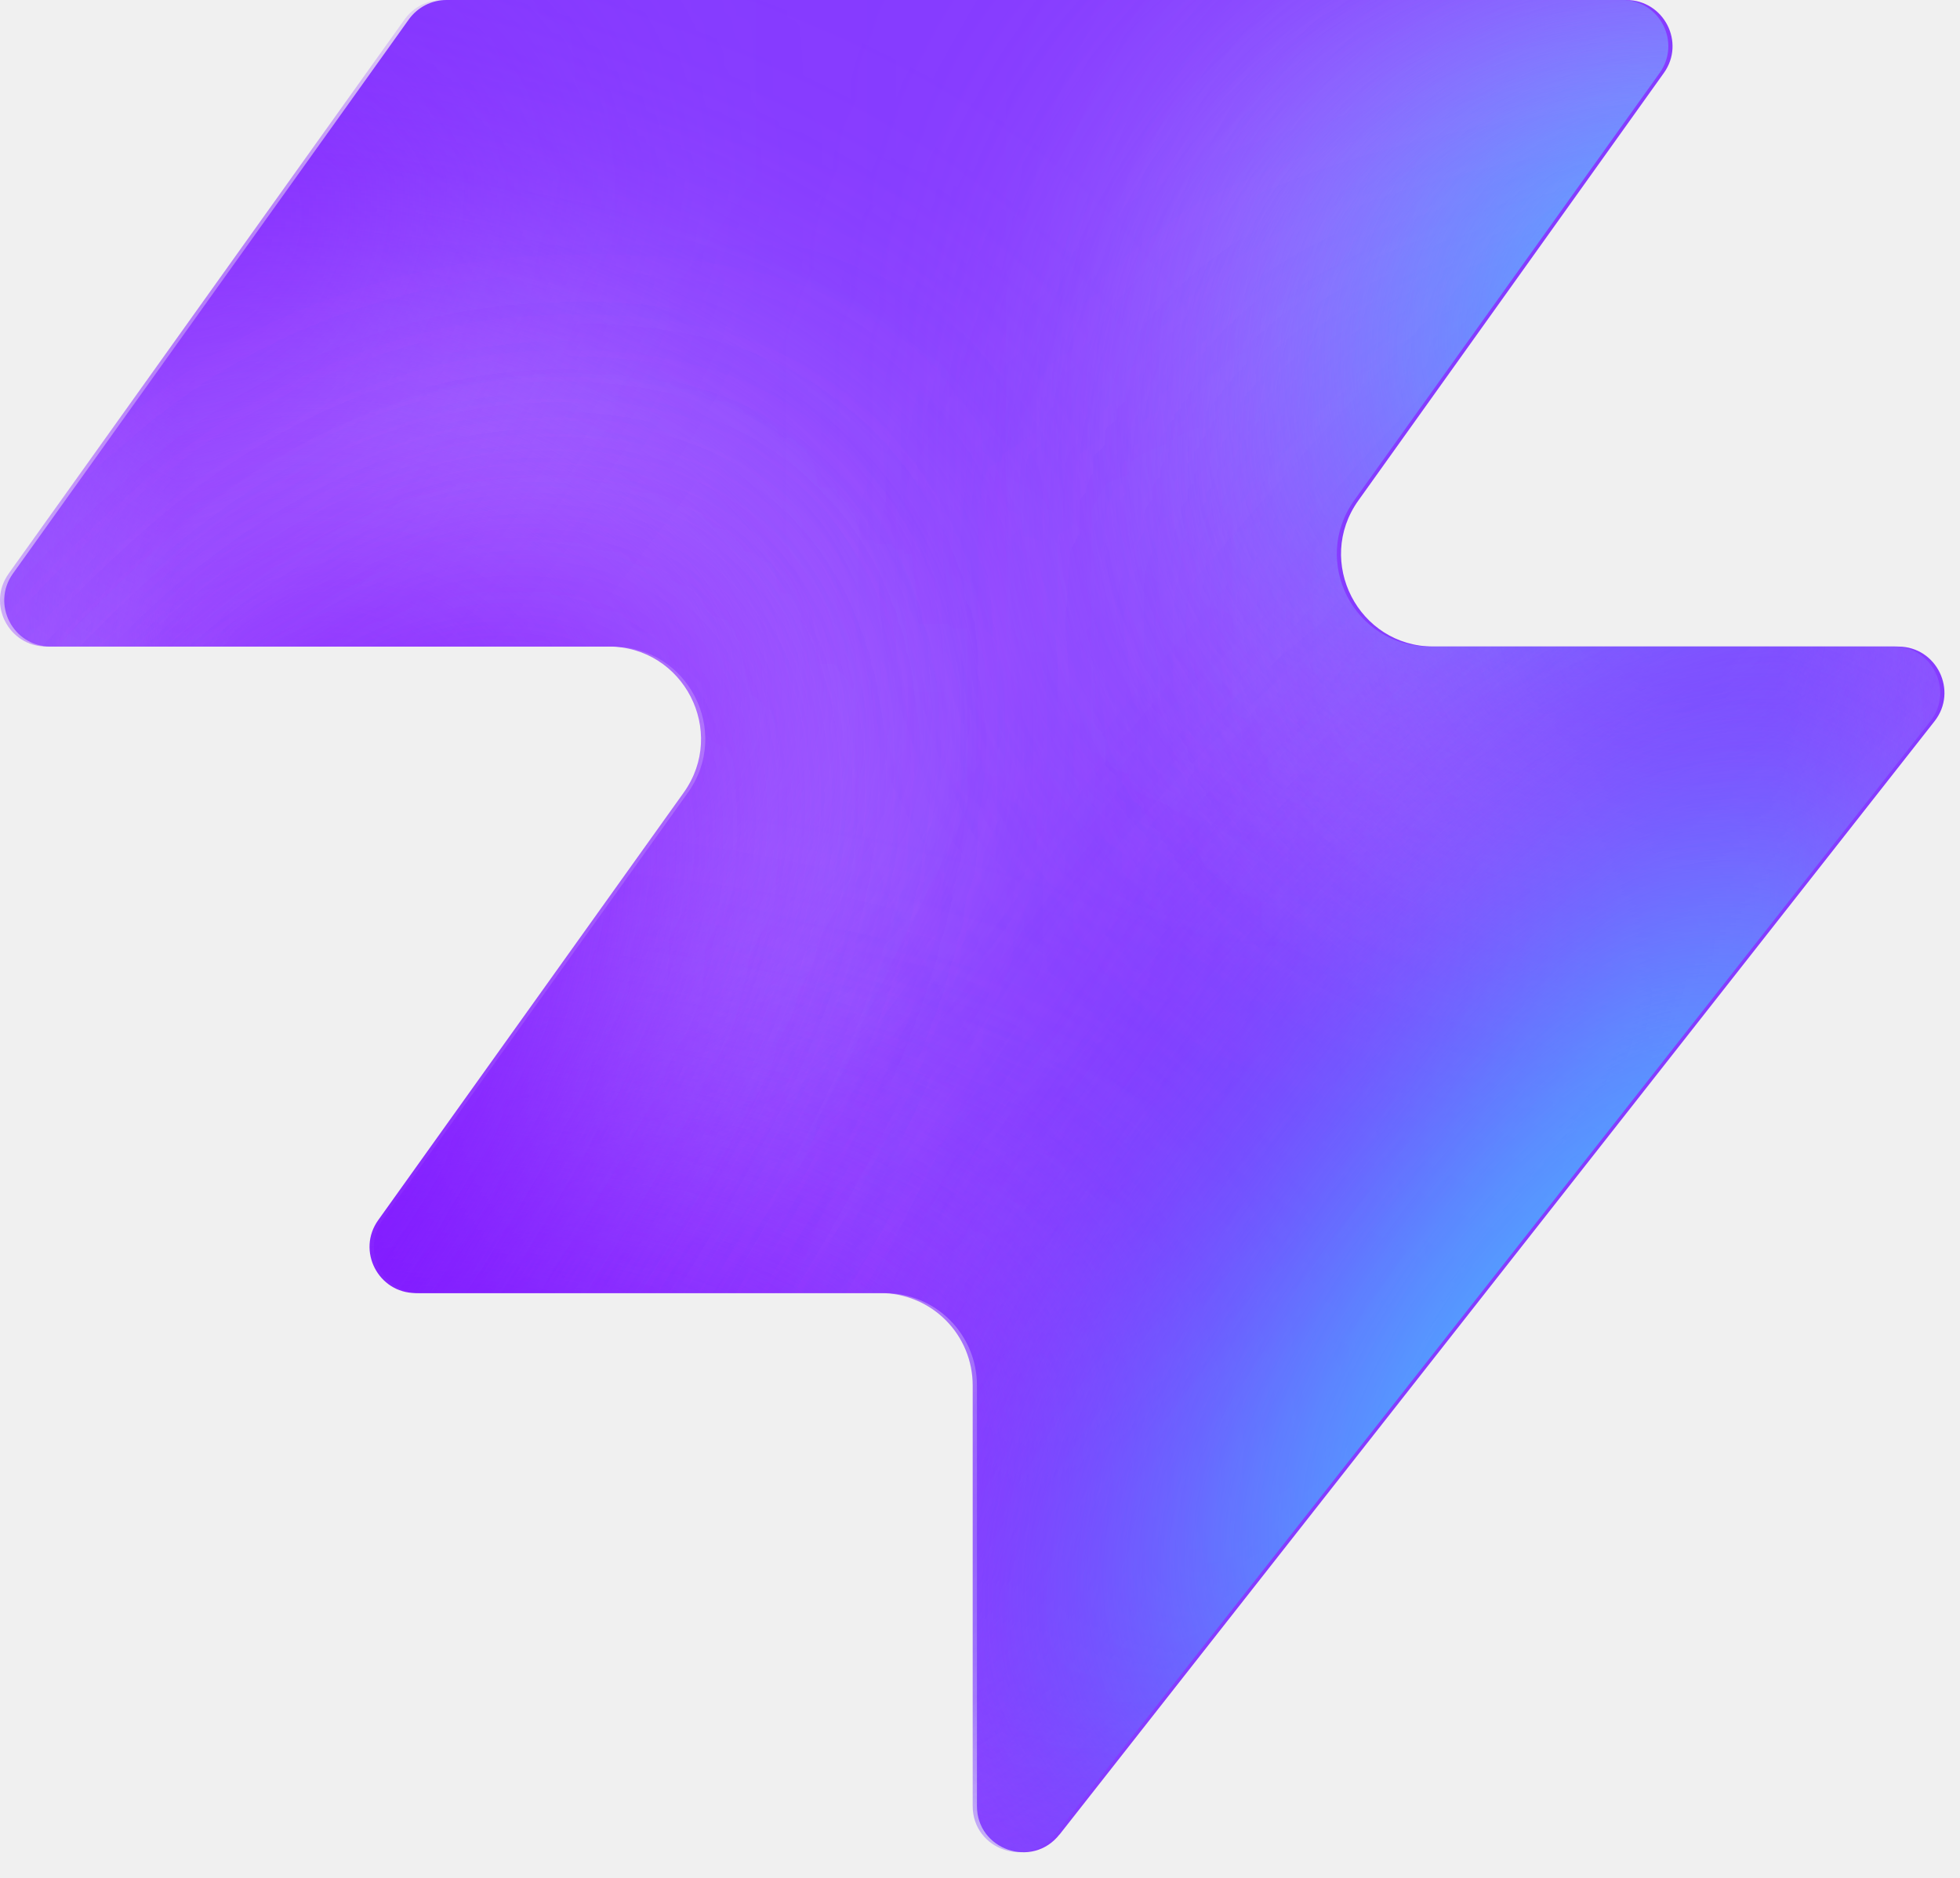
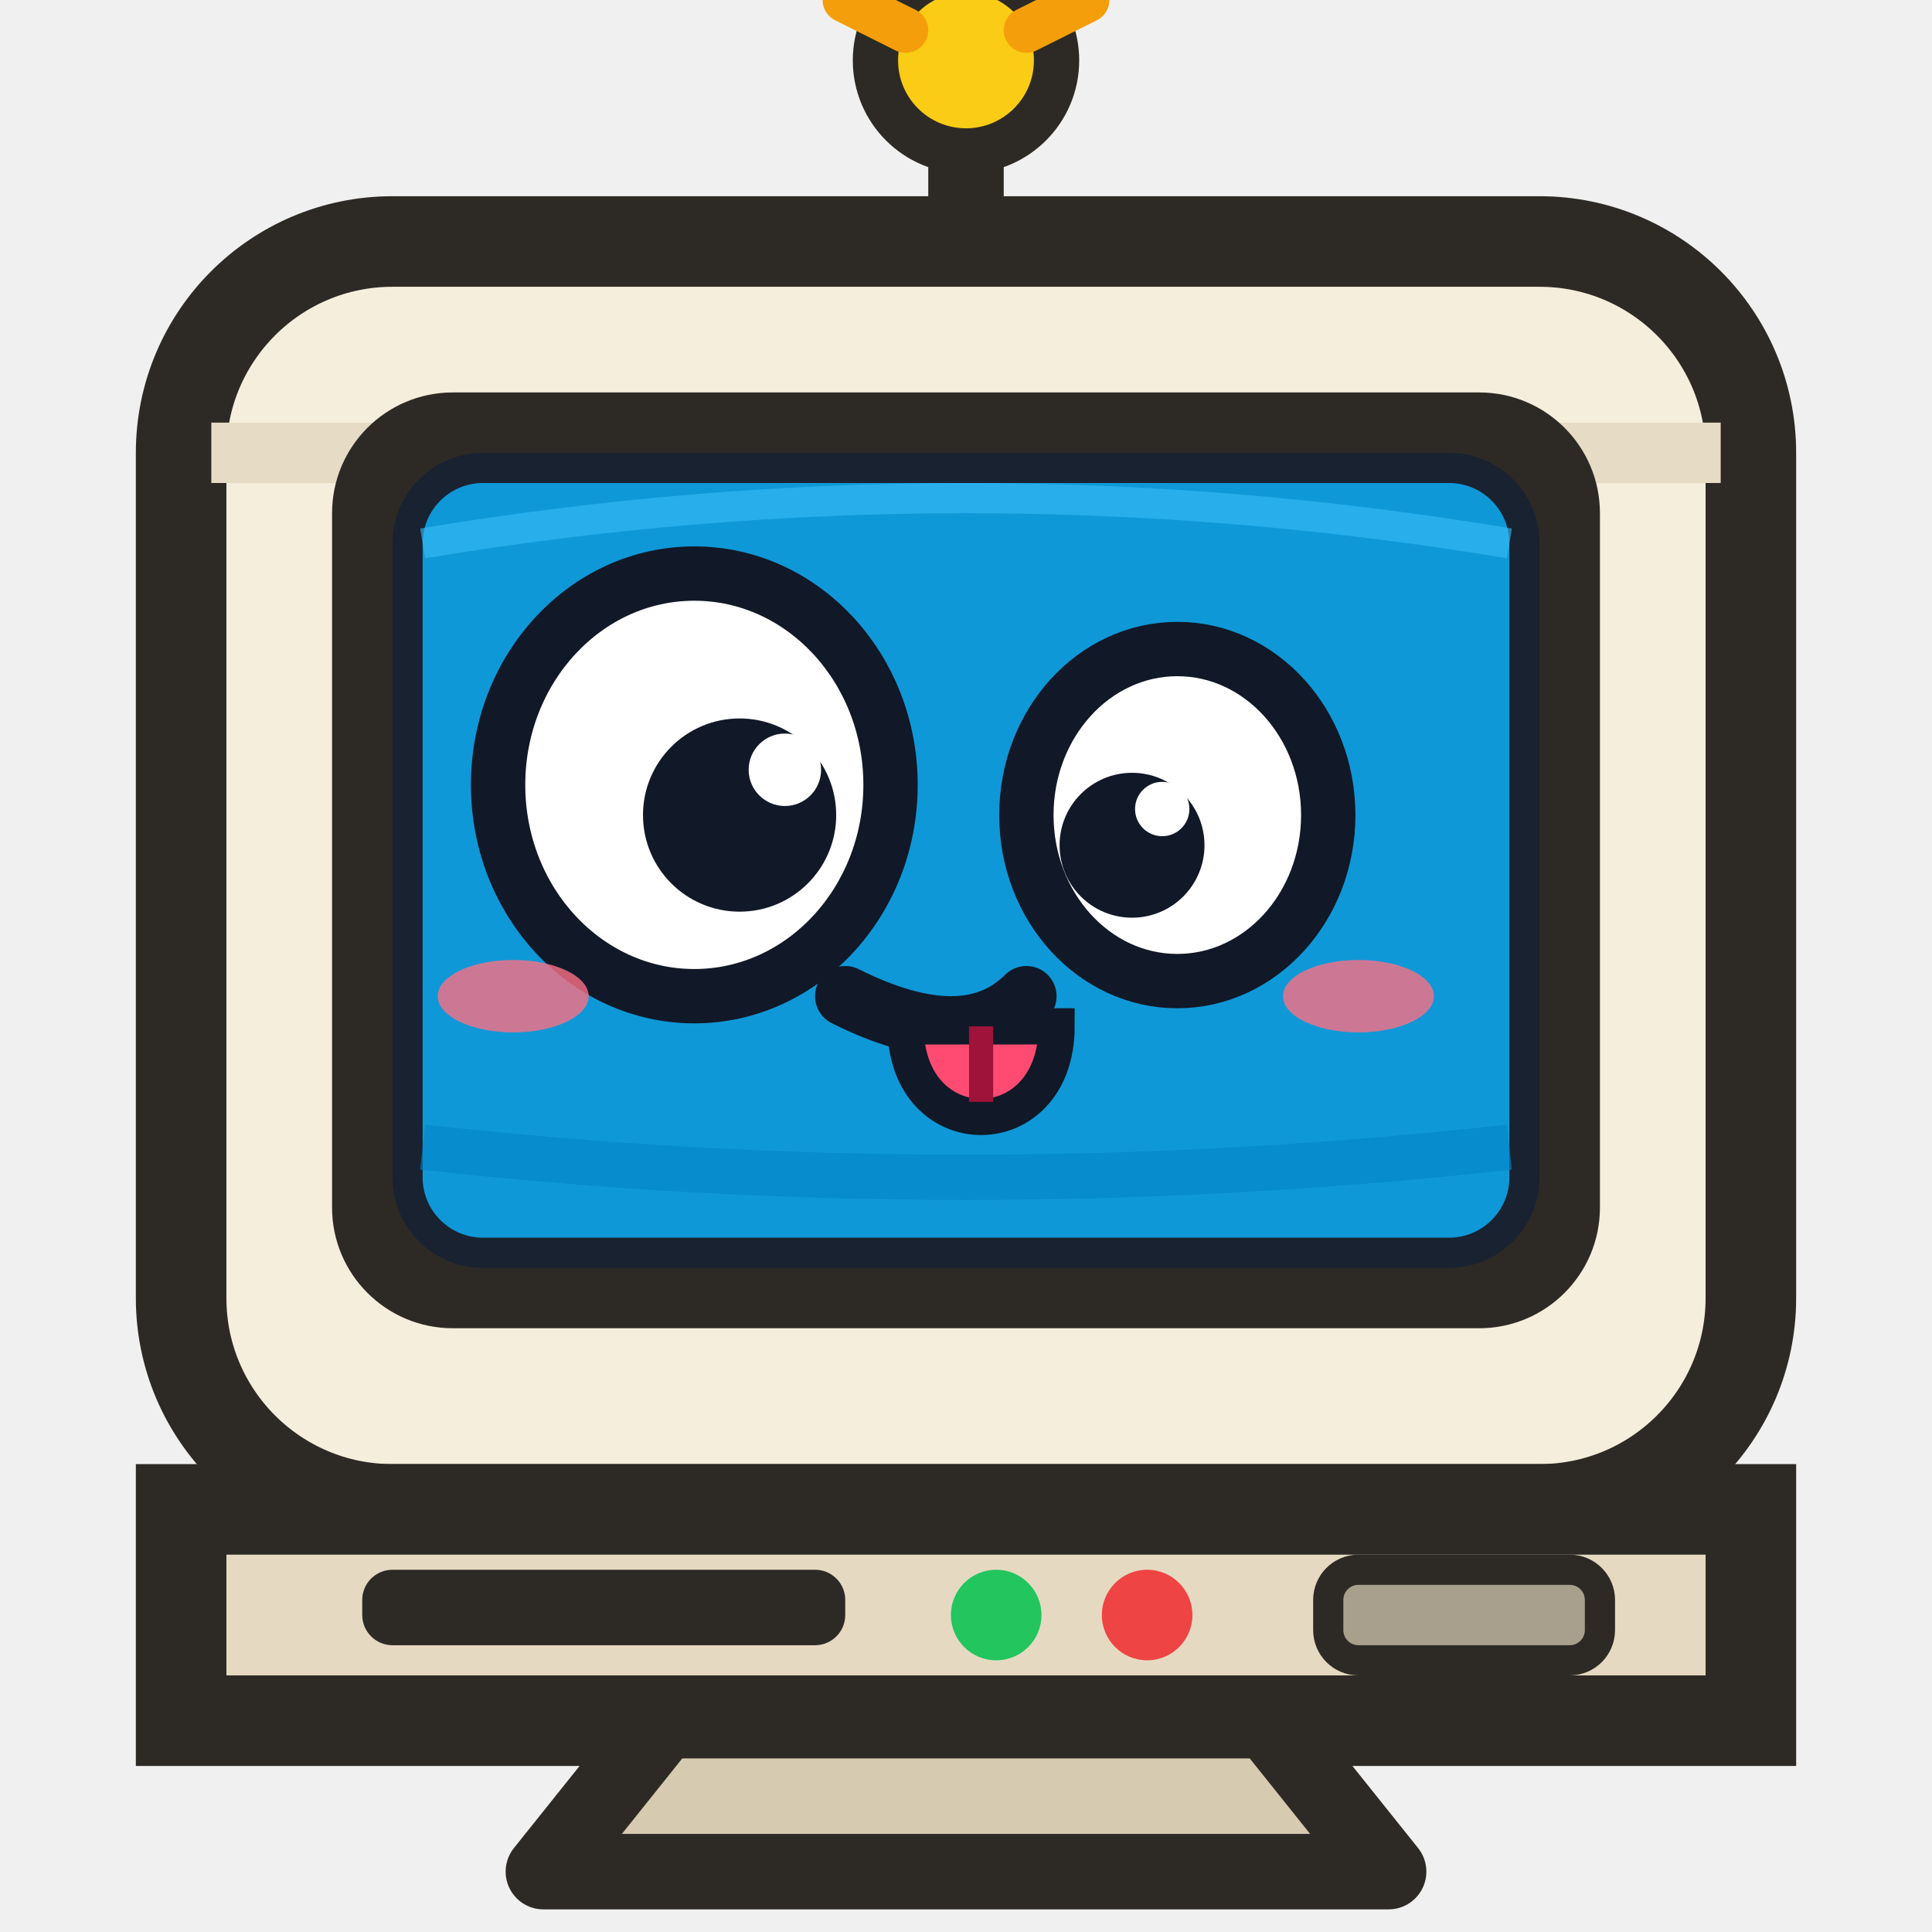
- <svg xmlns="http://www.w3.org/2000/svg" width="48" height="46" fill="none" viewBox="0 0 48 46">
-   <path fill="#863bff" d="M25.946 44.938c-.664.845-2.021.375-2.021-.698V33.937a2.26 2.26 0 0 0-2.262-2.262H10.287c-.92 0-1.456-1.04-.92-1.788l7.48-10.471c1.07-1.497 0-3.578-1.842-3.578H1.237c-.92 0-1.456-1.04-.92-1.788L10.013.474c.214-.297.556-.474.92-.474h28.894c.92 0 1.456 1.04.92 1.788l-7.48 10.471c-1.07 1.498 0 3.579 1.842 3.579h11.377c.943 0 1.473 1.088.89 1.83L25.947 44.94z" style="fill:#863bff;fill:color(display-p3 .525 .23 1);fill-opacity:1" />
-   <mask id="a" width="48" height="46" x="0" y="0" maskUnits="userSpaceOnUse" style="mask-type:alpha">
-     <path fill="#000" d="M25.842 44.938c-.664.844-2.021.375-2.021-.698V33.937a2.26 2.26 0 0 0-2.262-2.262H10.183c-.92 0-1.456-1.04-.92-1.788l7.48-10.471c1.07-1.498 0-3.579-1.842-3.579H1.133c-.92 0-1.456-1.04-.92-1.787L9.91.473c.214-.297.556-.474.92-.474h28.894c.92 0 1.456 1.04.92 1.788l-7.48 10.471c-1.07 1.498 0 3.578 1.842 3.578h11.377c.943 0 1.473 1.088.89 1.832L25.843 44.94z" style="fill:#000;fill-opacity:1" />
-   </mask>
-   <g mask="url(#a)">
-     <g filter="url(#b)">
-       <ellipse cx="5.508" cy="14.704" fill="#ede6ff" rx="5.508" ry="14.704" style="fill:#ede6ff;fill:color(display-p3 .927 .903 1);fill-opacity:1" transform="matrix(.00324 1 1 -.00324 -4.47 31.516)" />
-     </g>
-     <g filter="url(#c)">
-       <ellipse cx="10.399" cy="29.851" fill="#ede6ff" rx="10.399" ry="29.851" style="fill:#ede6ff;fill:color(display-p3 .927 .903 1);fill-opacity:1" transform="matrix(.00324 1 1 -.00324 -39.328 7.883)" />
-     </g>
-     <g filter="url(#d)">
-       <ellipse cx="5.508" cy="30.487" fill="#7e14ff" rx="5.508" ry="30.487" style="fill:#7e14ff;fill:color(display-p3 .492 .077 1);fill-opacity:1" transform="rotate(89.814 -25.913 -14.639)scale(1 -1)" />
-     </g>
-     <g filter="url(#e)">
-       <ellipse cx="5.508" cy="30.599" fill="#7e14ff" rx="5.508" ry="30.599" style="fill:#7e14ff;fill:color(display-p3 .492 .077 1);fill-opacity:1" transform="rotate(89.814 -32.644 -3.334)scale(1 -1)" />
-     </g>
-     <g filter="url(#f)">
-       <ellipse cx="5.508" cy="30.599" fill="#7e14ff" rx="5.508" ry="30.599" style="fill:#7e14ff;fill:color(display-p3 .492 .077 1);fill-opacity:1" transform="matrix(.00324 1 1 -.00324 -34.34 30.47)" />
-     </g>
-     <g filter="url(#g)">
-       <ellipse cx="14.072" cy="22.078" fill="#ede6ff" rx="14.072" ry="22.078" style="fill:#ede6ff;fill:color(display-p3 .927 .903 1);fill-opacity:1" transform="rotate(93.35 24.506 48.493)scale(-1 1)" />
-     </g>
-     <g filter="url(#h)">
-       <ellipse cx="3.47" cy="21.501" fill="#7e14ff" rx="3.47" ry="21.501" style="fill:#7e14ff;fill:color(display-p3 .492 .077 1);fill-opacity:1" transform="rotate(89.009 28.708 47.59)scale(-1 1)" />
-     </g>
-     <g filter="url(#i)">
-       <ellipse cx="3.47" cy="21.501" fill="#7e14ff" rx="3.47" ry="21.501" style="fill:#7e14ff;fill:color(display-p3 .492 .077 1);fill-opacity:1" transform="rotate(89.009 28.708 47.59)scale(-1 1)" />
-     </g>
-     <g filter="url(#j)">
-       <ellipse cx=".387" cy="8.972" fill="#7e14ff" rx="4.407" ry="29.108" style="fill:#7e14ff;fill:color(display-p3 .492 .077 1);fill-opacity:1" transform="rotate(39.51 .387 8.972)" />
-     </g>
-     <g filter="url(#k)">
-       <ellipse cx="47.523" cy="-6.092" fill="#7e14ff" rx="4.407" ry="29.108" style="fill:#7e14ff;fill:color(display-p3 .492 .077 1);fill-opacity:1" transform="rotate(37.892 47.523 -6.092)" />
-     </g>
-     <g filter="url(#l)">
-       <ellipse cx="41.412" cy="6.333" fill="#47bfff" rx="5.971" ry="9.665" style="fill:#47bfff;fill:color(display-p3 .28 .748 1);fill-opacity:1" transform="rotate(37.892 41.412 6.333)" />
-     </g>
-     <g filter="url(#m)">
-       <ellipse cx="-1.879" cy="38.332" fill="#7e14ff" rx="4.407" ry="29.108" style="fill:#7e14ff;fill:color(display-p3 .492 .077 1);fill-opacity:1" transform="rotate(37.892 -1.88 38.332)" />
-     </g>
-     <g filter="url(#n)">
-       <ellipse cx="-1.879" cy="38.332" fill="#7e14ff" rx="4.407" ry="29.108" style="fill:#7e14ff;fill:color(display-p3 .492 .077 1);fill-opacity:1" transform="rotate(37.892 -1.88 38.332)" />
-     </g>
-     <g filter="url(#o)">
-       <ellipse cx="35.651" cy="29.907" fill="#7e14ff" rx="4.407" ry="29.108" style="fill:#7e14ff;fill:color(display-p3 .492 .077 1);fill-opacity:1" transform="rotate(37.892 35.651 29.907)" />
-     </g>
-     <g filter="url(#p)">
-       <ellipse cx="38.418" cy="32.4" fill="#47bfff" rx="5.971" ry="15.297" style="fill:#47bfff;fill:color(display-p3 .28 .748 1);fill-opacity:1" transform="rotate(37.892 38.418 32.4)" />
-     </g>
-   </g>
-   <defs>
-     <filter id="b" width="60.045" height="41.654" x="-19.77" y="16.149" color-interpolation-filters="sRGB" filterUnits="userSpaceOnUse">
-       <feFlood flood-opacity="0" result="BackgroundImageFix" />
-       <feBlend in="SourceGraphic" in2="BackgroundImageFix" result="shape" />
-       <feGaussianBlur result="effect1_foregroundBlur_2002_17158" stdDeviation="7.659" />
-     </filter>
-     <filter id="c" width="90.34" height="51.437" x="-54.613" y="-7.533" color-interpolation-filters="sRGB" filterUnits="userSpaceOnUse">
-       <feFlood flood-opacity="0" result="BackgroundImageFix" />
-       <feBlend in="SourceGraphic" in2="BackgroundImageFix" result="shape" />
-       <feGaussianBlur result="effect1_foregroundBlur_2002_17158" stdDeviation="7.659" />
-     </filter>
-     <filter id="d" width="79.355" height="29.4" x="-49.64" y="2.03" color-interpolation-filters="sRGB" filterUnits="userSpaceOnUse">
-       <feFlood flood-opacity="0" result="BackgroundImageFix" />
-       <feBlend in="SourceGraphic" in2="BackgroundImageFix" result="shape" />
-       <feGaussianBlur result="effect1_foregroundBlur_2002_17158" stdDeviation="4.596" />
-     </filter>
-     <filter id="e" width="79.579" height="29.4" x="-45.045" y="20.029" color-interpolation-filters="sRGB" filterUnits="userSpaceOnUse">
-       <feFlood flood-opacity="0" result="BackgroundImageFix" />
-       <feBlend in="SourceGraphic" in2="BackgroundImageFix" result="shape" />
-       <feGaussianBlur result="effect1_foregroundBlur_2002_17158" stdDeviation="4.596" />
-     </filter>
-     <filter id="f" width="79.579" height="29.4" x="-43.513" y="21.178" color-interpolation-filters="sRGB" filterUnits="userSpaceOnUse">
-       <feFlood flood-opacity="0" result="BackgroundImageFix" />
-       <feBlend in="SourceGraphic" in2="BackgroundImageFix" result="shape" />
-       <feGaussianBlur result="effect1_foregroundBlur_2002_17158" stdDeviation="4.596" />
-     </filter>
-     <filter id="g" width="74.749" height="58.852" x="15.756" y="-17.901" color-interpolation-filters="sRGB" filterUnits="userSpaceOnUse">
-       <feFlood flood-opacity="0" result="BackgroundImageFix" />
-       <feBlend in="SourceGraphic" in2="BackgroundImageFix" result="shape" />
-       <feGaussianBlur result="effect1_foregroundBlur_2002_17158" stdDeviation="7.659" />
-     </filter>
-     <filter id="h" width="61.377" height="25.362" x="23.548" y="2.284" color-interpolation-filters="sRGB" filterUnits="userSpaceOnUse">
-       <feFlood flood-opacity="0" result="BackgroundImageFix" />
-       <feBlend in="SourceGraphic" in2="BackgroundImageFix" result="shape" />
-       <feGaussianBlur result="effect1_foregroundBlur_2002_17158" stdDeviation="4.596" />
-     </filter>
-     <filter id="i" width="61.377" height="25.362" x="23.548" y="2.284" color-interpolation-filters="sRGB" filterUnits="userSpaceOnUse">
-       <feFlood flood-opacity="0" result="BackgroundImageFix" />
-       <feBlend in="SourceGraphic" in2="BackgroundImageFix" result="shape" />
-       <feGaussianBlur result="effect1_foregroundBlur_2002_17158" stdDeviation="4.596" />
-     </filter>
-     <filter id="j" width="56.045" height="63.649" x="-27.636" y="-22.853" color-interpolation-filters="sRGB" filterUnits="userSpaceOnUse">
-       <feFlood flood-opacity="0" result="BackgroundImageFix" />
-       <feBlend in="SourceGraphic" in2="BackgroundImageFix" result="shape" />
-       <feGaussianBlur result="effect1_foregroundBlur_2002_17158" stdDeviation="4.596" />
-     </filter>
-     <filter id="k" width="54.814" height="64.646" x="20.116" y="-38.415" color-interpolation-filters="sRGB" filterUnits="userSpaceOnUse">
-       <feFlood flood-opacity="0" result="BackgroundImageFix" />
-       <feBlend in="SourceGraphic" in2="BackgroundImageFix" result="shape" />
-       <feGaussianBlur result="effect1_foregroundBlur_2002_17158" stdDeviation="4.596" />
-     </filter>
-     <filter id="l" width="33.541" height="35.313" x="24.641" y="-11.323" color-interpolation-filters="sRGB" filterUnits="userSpaceOnUse">
-       <feFlood flood-opacity="0" result="BackgroundImageFix" />
-       <feBlend in="SourceGraphic" in2="BackgroundImageFix" result="shape" />
-       <feGaussianBlur result="effect1_foregroundBlur_2002_17158" stdDeviation="4.596" />
-     </filter>
-     <filter id="m" width="54.814" height="64.646" x="-29.286" y="6.009" color-interpolation-filters="sRGB" filterUnits="userSpaceOnUse">
-       <feFlood flood-opacity="0" result="BackgroundImageFix" />
-       <feBlend in="SourceGraphic" in2="BackgroundImageFix" result="shape" />
-       <feGaussianBlur result="effect1_foregroundBlur_2002_17158" stdDeviation="4.596" />
-     </filter>
-     <filter id="n" width="54.814" height="64.646" x="-29.286" y="6.009" color-interpolation-filters="sRGB" filterUnits="userSpaceOnUse">
-       <feFlood flood-opacity="0" result="BackgroundImageFix" />
-       <feBlend in="SourceGraphic" in2="BackgroundImageFix" result="shape" />
-       <feGaussianBlur result="effect1_foregroundBlur_2002_17158" stdDeviation="4.596" />
-     </filter>
-     <filter id="o" width="54.814" height="64.646" x="8.244" y="-2.416" color-interpolation-filters="sRGB" filterUnits="userSpaceOnUse">
-       <feFlood flood-opacity="0" result="BackgroundImageFix" />
-       <feBlend in="SourceGraphic" in2="BackgroundImageFix" result="shape" />
-       <feGaussianBlur result="effect1_foregroundBlur_2002_17158" stdDeviation="4.596" />
-     </filter>
-     <filter id="p" width="39.409" height="43.623" x="18.713" y="10.588" color-interpolation-filters="sRGB" filterUnits="userSpaceOnUse">
-       <feFlood flood-opacity="0" result="BackgroundImageFix" />
-       <feBlend in="SourceGraphic" in2="BackgroundImageFix" result="shape" />
-       <feGaussianBlur result="effect1_foregroundBlur_2002_17158" stdDeviation="4.596" />
-     </filter>
-   </defs>
+ <svg xmlns="http://www.w3.org/2000/svg" viewBox="0 0 64 64" width="64" height="64">
+   <rect x="6" y="8" width="52" height="42" rx="7" fill="#f5eedc" stroke="#2d2a26" stroke-width="3" />
+   <path d="M7 15 L57 15" stroke="#e6dbc5" stroke-width="2" />
+   <rect x="11" y="13" width="42" height="31" rx="4" fill="#2d2a26" />
+   <rect x="13" y="15" width="38" height="27" rx="3" fill="#182230" />
+   <rect x="14" y="16" width="36" height="25" rx="2" fill="#0ea5e9" opacity="0.9" />
+   <path d="M14 18 Q32 15 50 18" stroke="#38bdf8" stroke-width="1" opacity="0.6" fill="none" />
+   <path d="M14 38 Q32 40 50 38" stroke="#0284c7" stroke-width="1.5" opacity="0.6" fill="none" />
+   <ellipse cx="23" cy="26" rx="6.5" ry="7" fill="#ffffff" stroke="#111827" stroke-width="1.8" />
+   <circle cx="24.5" cy="27" r="3.2" fill="#111827" />
+   <circle cx="26" cy="25.5" r="1.2" fill="#ffffff" />
+   <ellipse cx="39" cy="27" rx="5" ry="5.5" fill="#ffffff" stroke="#111827" stroke-width="1.8" />
+   <circle cx="37.5" cy="28" r="2.4" fill="#111827" />
+   <circle cx="38.5" cy="26.8" r="0.9" fill="#ffffff" />
+   <ellipse cx="17" cy="33" rx="2.5" ry="1.2" fill="#fb7185" opacity="0.8" />
+   <ellipse cx="45" cy="33" rx="2.5" ry="1.2" fill="#fb7185" opacity="0.8" />
+   <path d="M28 33 Q32 35 34 33" stroke="#111827" stroke-width="2" fill="none" stroke-linecap="round" />
+   <path d="M30 34 C30 38, 35 38, 35 34 Z" fill="#ff4b72" stroke="#111827" stroke-width="1.2" />
+   <line x1="32.5" y1="34" x2="32.5" y2="36.5" stroke="#9f1239" stroke-width="0.8" />
+   <rect x="6" y="50" width="52" height="7" fill="#e5dac1" stroke="#2d2a26" stroke-width="3" />
+   <rect x="12" y="52" width="16" height="2.5" rx="1" fill="#2d2a26" />
+   <circle cx="33" cy="53.5" r="1.5" fill="#22c55e" />
+   <circle cx="38" cy="53.5" r="1.5" fill="#ef4444" />
+   <rect x="44" y="52" width="9" height="3" rx="1" fill="#a89f8d" stroke="#2d2a26" stroke-width="1" />
+   <path d="M22 57 L42 57 L46 62 L18 62 Z" fill="#d6cbb1" stroke="#2d2a26" stroke-width="2.5" stroke-linejoin="round" />
+   <path d="M32 8 L32 2" stroke="#2d2a26" stroke-width="2.5" stroke-linecap="round" />
+   <circle cx="32" cy="2" r="3" fill="#facc15" stroke="#2d2a26" stroke-width="1.5" />
+   <path d="M28 0 L30 1" stroke="#f59e0b" stroke-width="1.5" stroke-linecap="round" />
+   <path d="M36 0 L34 1" stroke="#f59e0b" stroke-width="1.5" stroke-linecap="round" />
</svg>
